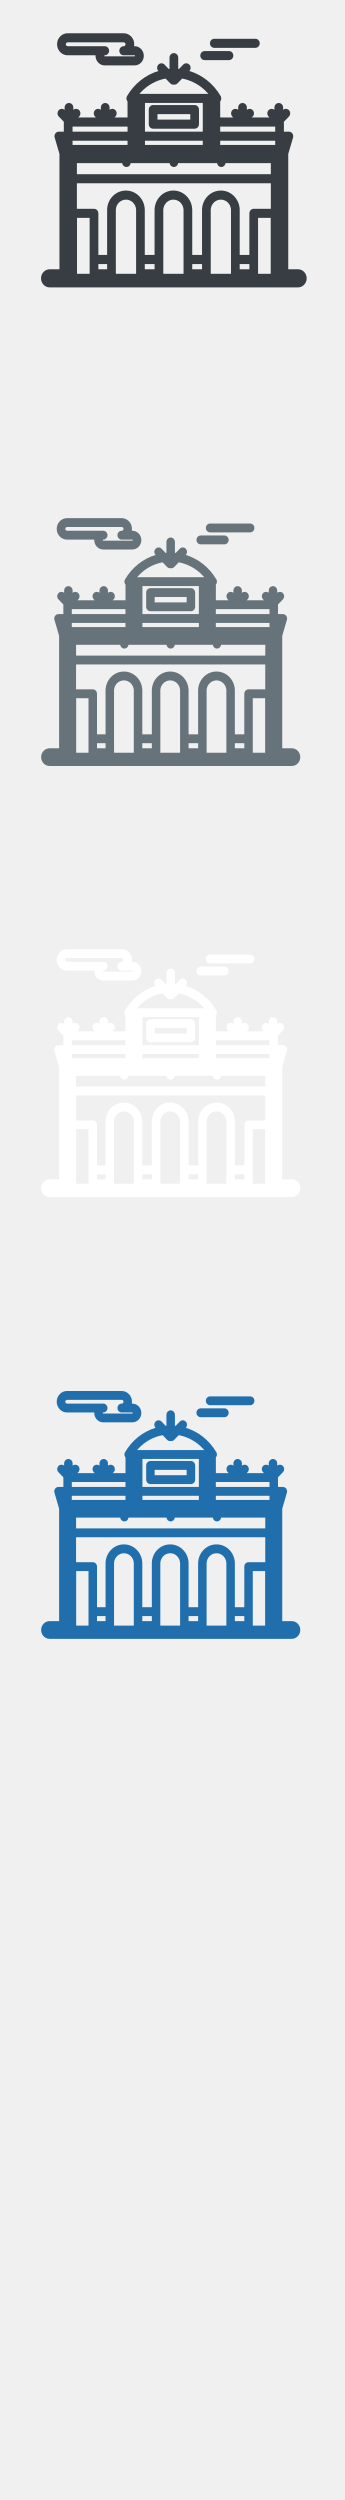
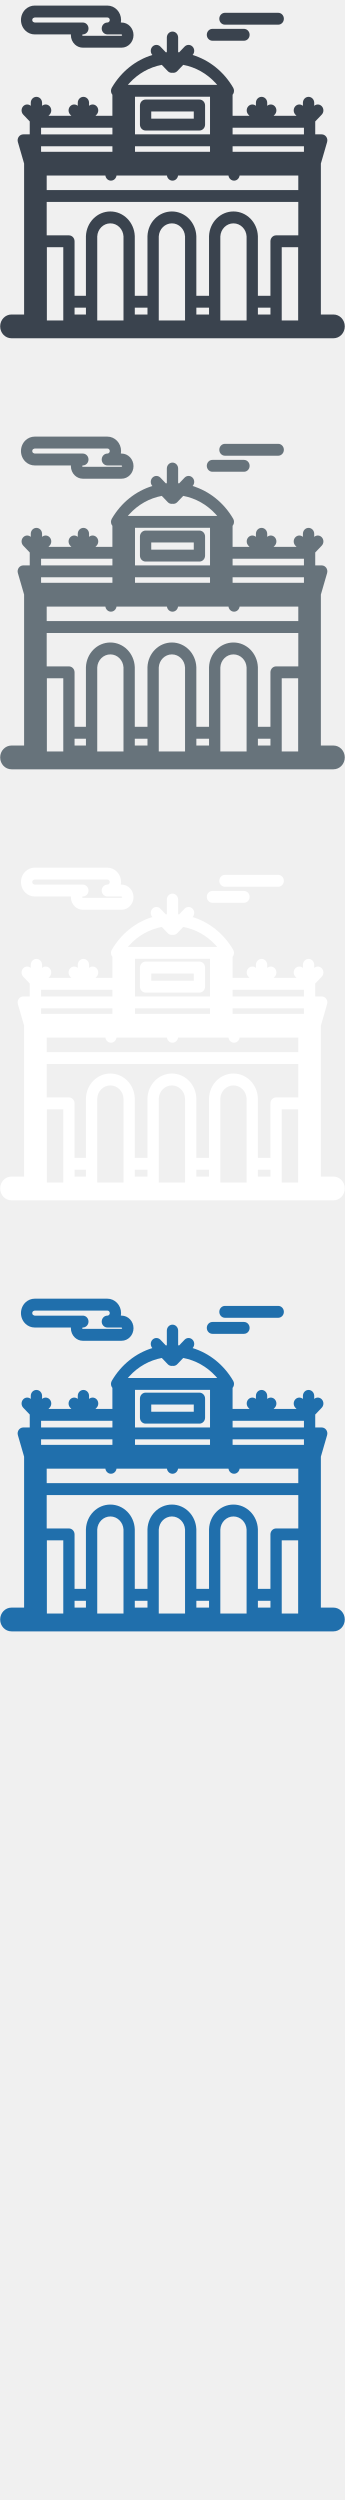
<svg xmlns="http://www.w3.org/2000/svg" width="32" height="232" viewBox="0 0 32 232">
  <g fill="none">
-     <g fill="#373D43">
-       <path d="M27.654 24.988h-.904v-10.701l.445-1.525c.037-.128.014-.266-.062-.374-.076-.107-.196-.171-.324-.171h-.463v-.893l-.002-.02.467-.486c.158-.165.159-.431.001-.596-.148-.154-.381-.162-.539-.028v-.215c0-.233-.181-.421-.404-.421-.223 0-.404.188-.404.421v.215c-.159-.134-.391-.126-.54.028-.157.165-.157.432.001.596l.082.085h-1.641l.083-.085c.158-.165.158-.431 0-.596-.147-.154-.381-.162-.54-.028v-.215c0-.233-.181-.421-.404-.421-.223 0-.404.188-.404.421v.215c-.159-.134-.392-.126-.539.028-.158.165-.158.432.001.596l.082.085h-1.212v-1.495l.051-.073c.071-.133.068-.295-.009-.426-.675-1.146-1.708-1.958-2.902-2.321.154-.165.153-.427-.004-.59-.158-.165-.413-.165-.571-.001l-.385.401-.075-.006v-1.042c0-.233-.181-.422-.404-.422-.223 0-.404.189-.404.422v1.042l-.076.006-.385-.401c-.158-.164-.414-.164-.571.001-.156.163-.157.425-.004.59-1.194.364-2.227 1.176-2.902 2.321-.077.13-.08.293-.009.426l.051.073v1.495h-1.212l.083-.085c.158-.165.158-.431 0-.596-.147-.154-.381-.162-.539-.028v-.215c0-.233-.181-.421-.404-.421-.223 0-.404.188-.404.421v.215c-.159-.134-.392-.126-.54.028-.157.165-.157.432.001.596l.082.085h-1.641l.082-.085c.158-.165.158-.431.001-.596-.148-.154-.381-.162-.54-.028v-.215c0-.233-.181-.421-.404-.421-.223 0-.404.188-.404.421v.215c-.158-.134-.392-.126-.539.028-.158.165-.158.432.001.596l.467.486-.002.02v.893h-.463c-.128 0-.248.064-.325.171-.076.107-.099.245-.062.374l.445 1.524v10.701h-.904c-.446 0-.808.377-.808.843 0 .465.362.842.808.842h23.037c.446 0 .808-.377.808-.842 0-.466-.362-.843-.808-.843zm-20.921-13.242h5.104v.472h-5.104v-.472zm8.636-4.456l.425.442c.079.082.182.123.285.123l.057-.005.056.005c.103 0 .207-.041.285-.123l.426-.442c.885.166 1.69.614 2.313 1.289l.117.13h-6.394l.117-.13c.622-.674 1.427-1.123 2.313-1.289zm5.065 4.456h5.104v.472h-5.104v-.472zm-13.298 3.391h4.198c.028.204.195.361.398.361.134 0 .251-.068.325-.173l.073-.189h3.607c.028.204.194.361.398.361.203 0 .37-.157.398-.361h3.607l.073.189c.074.104.191.172.325.172.204 0 .37-.157.398-.361h4.198v1.028h-17.998v-1.028zm13.298-2.076h5.104v.391h-5.104v-.391zm-6.982 0h5.366v.391h-5.366v-.391zm-6.305 11.927v-4.769h1.173v5.19h-1.173v-.421zm3.603 0v-5.536c.027-.52.438-.926.94-.926.501 0 .912.406.94.926v5.957h-1.879v-.421zm4.403 0v-5.536c.028-.52.439-.926.94-.926.501 0 .912.406.94.926v5.957h-1.88v-.421zm4.403 0v-5.536c.027-.52.439-.926.94-.926.501 0 .912.406.94.926v5.957h-1.88v-.421zm4.393 0v-4.769h1.174v5.19h-1.174v-.421zm1.185-5.611h-1.588c-.223 0-.404.188-.404.421v3.862h-.898v-4.238c-.043-.975-.811-1.739-1.748-1.739-.936 0-1.704.763-1.747 1.739l-.001.019v4.219h-.908v-4.219l-.001-.019c-.043-.975-.811-1.739-1.747-1.739-.937 0-1.704.763-1.748 1.739v4.238h-.908v-4.219l-.001-.019c-.043-.975-.811-1.739-1.747-1.739-.937 0-1.704.763-1.747 1.739v4.238h-.813v-3.862c0-.233-.181-.421-.404-.421h-1.588v-2.369h17.998v2.369zm-6.316-8.053v.893h-5.366v-2.666h5.366v1.773zm-12.086 1.737h5.104v.391h-5.104v-.391zm2.396 11.443h.813v.485h-.813v-.485zm4.309 0h.908v.485h-.908v-.485zm4.403 0h.908v.485h-.908v-.485zm4.403 0h.898v.485h-.898v-.485z" id="Fill-1" />
-       <path d="M14.21 11.945h3.852c.223 0 .404-.189.404-.421v-1.354c0-.233-.181-.421-.404-.421h-3.852c-.223 0-.404.188-.404.421v1.354c0 .232.181.421.404.421zm.404-1.354h3.044v.511h-3.044v-.511z" id="Fill-2" />
-       <path d="M5.626 4.874c.179.166.409.256.647.256h2.595l-.003.049c0 .255.106.499.29.668.157.144.358.223.565.223h2.77c.471 0 .855-.4.855-.891 0-.492-.383-.892-.855-.892h-.05l.016-.179c0-.564-.439-1.022-.979-1.022h-5.204c-.238 0-.467.091-.647.256-.211.194-.332.474-.332.766 0 .293.121.572.332.765zm.534-.899l.113-.045h5.204c.094 0 .171.08.171.179 0 .098-.077.179-.171.179-.223 0-.404.188-.404.421h-.002c0 .233.181.421.404.421h1.015l.047.049-.047.049h-2.77l-.03-.012-.017-.036.017-.037.03-.012h.002c.223 0 .404-.189.404-.421 0-.233-.18-.421-.404-.421h-3.449l-.113-.045-.059-.134.059-.134z" id="Fill-3" />
-       <path d="M18.992 5.579h2.256c.223 0 .404-.188.404-.421 0-.233-.181-.421-.404-.421h-2.256c-.223 0-.404.188-.404.421 0 .233.181.421.404.421" id="Fill-4" />
-       <path d="M19.887 4.441h3.811c.223 0 .404-.189.404-.421 0-.233-.181-.422-.404-.422h-3.811c-.223 0-.404.189-.404.422 0 .232.181.421.404.421" id="Fill-5" />
+     <g>
+       <path d="M30.95 149.186h-1.173v-14.008l.578-1.996c.048-.168.019-.349-.08-.489s-.255-.224-.421-.224h-.601v-1.169l-.002-.027.606-.636c.205-.216.206-.564.001-.781-.191-.201-.494-.212-.699-.036v-.282c0-.304-.235-.551-.525-.551-.289 0-.524.246-.524.551v.282c-.206-.176-.508-.165-.7.036-.204.216-.204.565.001.781l.107.112h-2.129l.107-.112c.204-.216.205-.564.001-.781-.191-.201-.494-.212-.7-.036v-.282c0-.304-.234-.551-.524-.551-.289 0-.524.246-.524.551v.282c-.206-.176-.508-.165-.7.036-.205.216-.204.565.001.781l.107.112h-1.573v-1.956l.066-.096c.093-.174.089-.387-.011-.557-.875-1.5-2.216-2.563-3.764-3.039.199-.216.198-.559-.005-.772-.204-.216-.536-.216-.741-.001l-.5.524-.098-.008v-1.363c0-.305-.235-.552-.524-.552-.29 0-.524.247-.524.552v1.363l-.098.008-.5-.524c-.205-.214-.537-.214-.741.001-.202.213-.203.557-.005.772-1.548.476-2.888 1.539-3.764 3.039-.099.171-.104.383-.011.557l.066.096v1.956h-1.573l.107-.112c.205-.216.205-.564.001-.781-.191-.201-.494-.212-.7-.036v-.282c0-.304-.234-.551-.524-.551-.289 0-.524.246-.524.551v.282c-.206-.176-.508-.165-.7.036-.204.216-.204.565.001.781l.107.112h-2.129l.107-.112c.205-.216.205-.564.001-.781-.191-.201-.494-.212-.7-.036v-.282c0-.304-.234-.551-.524-.551-.29 0-.525.246-.525.551v.282c-.205-.176-.508-.165-.699.036-.205.216-.204.565.001.781l.606.636-.003.027v1.169h-.6c-.166 0-.322.083-.421.224-.099.14-.129.321-.08.489l.578 1.995-.001.011v13.998h-1.172c-.579 0-1.049.494-1.049 1.103s.469 1.102 1.049 1.102h29.883c.579 0 1.048-.493 1.048-1.102 0-.609-.469-1.103-1.048-1.103zm-27.139-17.334h6.621v.618h-6.621v-.618zm11.203-5.833l.552.578c.102.108.236.161.37.161l.074-.007.073.007c.133 0 .268-.053.37-.161l.552-.578c1.148.217 2.192.804 3 1.687l.152.171h-8.294l.152-.171c.807-.883 1.852-1.471 3-1.687zm6.571 5.833h6.621v.618h-6.621v-.618zm-17.25 4.439h5.445c.037.267.253.473.516.473.173 0 .325-.089.421-.226.05-.071.083-.155.095-.247h4.679c.036.267.252.473.517.473.264 0 .48-.206.516-.473h4.679c.012.092.045.176.095.248.096.136.248.225.421.225.264 0 .48-.206.516-.473h5.446v1.346h-23.347v-1.346zm17.25-2.718h6.621v.512h-6.621v-.512zm-9.057 0h6.961v.512h-6.961v-.512zm-8.178 15.613v-6.243h1.522v6.794h-1.522v-.551zm4.673 0v-7.246c.036-.68.569-1.212 1.219-1.212.65 0 1.183.532 1.219 1.212v7.798h-2.438v-.551zm5.711 0v-7.246c.036-.68.569-1.212 1.219-1.212.65 0 1.183.532 1.219 1.212v7.798h-2.438v-.551zm5.712 0v-7.246c.036-.68.57-1.212 1.219-1.212.65 0 1.183.532 1.219 1.212v7.798h-2.438v-.551zm5.699 0v-6.243h1.523v6.794h-1.523v-.551zm1.537-7.345h-2.061c-.29 0-.525.246-.525.551v5.056h-1.164v-5.523l-.001-.025c-.056-1.277-1.052-2.276-2.267-2.276-1.214 0-2.21.999-2.266 2.276l-.001.025v5.523h-1.177v-5.523l-.001-.025c-.056-1.277-1.052-2.276-2.266-2.276-1.215 0-2.21.999-2.267 2.276l-.001.025v5.523h-1.177v-5.523l-.001-.025c-.056-1.277-1.052-2.276-2.266-2.276-1.215 0-2.21.999-2.266 2.276l-.001.025v5.523h-1.055v-5.056c0-.305-.235-.551-.524-.551h-2.061v-3.101h23.347v3.101zm-8.193-10.541v1.169h-6.961v-3.49h6.961v2.321zm-15.678 2.273h6.621v.512h-6.621v-.512zm3.109 14.979h1.055v.634h-1.055v-.634zm5.589 0h1.177v.634h-1.177v-.634zm5.712 0h1.177v.634h-1.177v-.634zm5.712 0h1.165v.634h-1.165v-.634zm-10.422-16.439h4.996c.289 0 .524-.247.524-.551v-1.773c0-.304-.234-.551-.524-.551h-4.996c-.289 0-.524.246-.524.551v1.773c0 .304.234.551.524.551zm.524-1.772h3.948v.669h-3.948v-.669zm-11.659-7.483c.233.217.53.335.839.335h3.367l-.004.064c0 .334.137.653.376.875.203.188.464.292.733.292h3.593c.612 0 1.109-.524 1.109-1.167 0-.644-.497-1.167-1.109-1.167h-.065l.021-.234c0-.738-.57-1.338-1.27-1.338h-6.75c-.308 0-.606.119-.84.335-.273.255-.43.62-.43 1.003 0 .383.157.749.431 1.002zm.693-1.177l.146-.059h6.75c.123 0 .222.105.222.235 0 .129-.099.234-.222.234-.29 0-.525.246-.525.551h-.002c0 .304.235.551.525.551h1.317l.061.064-.061.064h-3.593l-.039-.016-.022-.048.022-.048.039-.016h.002c.29 0 .524-.247.524-.551 0-.305-.234-.551-.524-.551h-4.474l-.146-.059c-.028-.027-.076-.084-.076-.175 0-.092.048-.149.076-.175zm16.646 2.099h2.926c.289 0 .524-.246.524-.551 0-.305-.235-.551-.524-.551h-2.926c-.289 0-.524.246-.524.551 0 .304.234.551.524.551zm1.16-1.489h4.944c.289 0 .524-.247.524-.551 0-.305-.234-.552-.524-.552h-4.944c-.289 0-.524.247-.524.552 0 .304.234.551.524.551z" fill="#206FAC" />
+       <path d="M30.95 109.186h-1.173v-14.008l.578-1.996c.048-.168.019-.349-.08-.489s-.255-.224-.421-.224h-.601v-1.169l-.002-.027.606-.636c.205-.216.206-.564.001-.781-.191-.201-.494-.212-.699-.036v-.282c0-.304-.235-.551-.525-.551-.289 0-.524.246-.524.551v.282c-.206-.176-.508-.165-.7.036-.204.216-.204.565.001.781l.107.112h-2.129l.107-.112c.204-.216.205-.564.001-.781-.191-.201-.494-.212-.7-.036v-.282c0-.304-.234-.551-.524-.551-.289 0-.524.246-.524.551v.282c-.206-.176-.508-.165-.7.036-.205.216-.204.565.001.781l.107.112h-1.573v-1.956l.066-.096c.093-.174.089-.387-.011-.557-.875-1.5-2.216-2.563-3.764-3.039.199-.216.198-.559-.005-.772-.204-.216-.536-.216-.741-.001l-.5.524-.098-.008v-1.363c0-.305-.235-.552-.524-.552-.29 0-.524.247-.524.552v1.363l-.098.008-.5-.524c-.205-.214-.537-.214-.741.001-.202.213-.203.557-.005.772-1.548.476-2.888 1.539-3.764 3.039-.099.171-.104.383-.011.557l.066.096v1.956h-1.573l.107-.112c.205-.216.205-.564.001-.781-.191-.201-.494-.212-.7-.036v-.282c0-.304-.234-.551-.524-.551-.289 0-.524.246-.524.551v.282c-.206-.176-.508-.165-.7.036-.204.216-.204.565.001.781l.107.112h-2.129l.107-.112c.205-.216.205-.564.001-.781-.191-.201-.494-.212-.7-.036v-.282c0-.304-.234-.551-.524-.551-.29 0-.525.246-.525.551v.282c-.205-.176-.508-.165-.699.036-.205.216-.204.565.001.781l.606.636-.003.027v1.169h-.6c-.166 0-.322.083-.421.224-.099.14-.129.321-.08.489l.578 1.995-.001.011v13.998h-1.172c-.579 0-1.049.494-1.049 1.103s.469 1.102 1.049 1.102h29.883c.579 0 1.048-.493 1.048-1.102 0-.609-.469-1.103-1.048-1.103zm-27.139-17.334h6.621v.618h-6.621v-.618zm11.203-5.833l.552.578c.102.108.236.161.37.161l.074-.007.073.007c.133 0 .268-.053.37-.161l.552-.578c1.148.217 2.192.804 3 1.687l.152.171h-8.294l.152-.171c.807-.883 1.852-1.471 3-1.687zm6.571 5.833h6.621v.618h-6.621v-.618zm-17.25 4.439h5.445c.037.267.253.473.516.473.173 0 .325-.089.421-.226.05-.071.083-.155.095-.247h4.679c.036.267.252.473.517.473.264 0 .48-.206.516-.473h4.679c.012.092.045.176.095.248.096.136.248.225.421.225.264 0 .48-.206.516-.473h5.446v1.346h-23.347v-1.346zm17.25-2.718h6.621v.512h-6.621v-.512zm-9.057 0h6.961v.512h-6.961v-.512zm-8.178 15.613v-6.243h1.522v6.794h-1.522v-.551zm4.673 0v-7.246c.036-.68.569-1.212 1.219-1.212.65 0 1.183.532 1.219 1.212v7.798h-2.438v-.551zm5.711 0v-7.246c.036-.68.569-1.212 1.219-1.212.65 0 1.183.532 1.219 1.212v7.798h-2.438v-.551zm5.712 0v-7.246c.036-.68.57-1.212 1.219-1.212.65 0 1.183.532 1.219 1.212v7.798h-2.438v-.551zm5.699 0v-6.243h1.523v6.794h-1.523v-.551zm1.537-7.345h-2.061c-.29 0-.525.246-.525.551v5.056h-1.164v-5.523l-.001-.025c-.056-1.277-1.052-2.276-2.267-2.276-1.214 0-2.21.999-2.266 2.276l-.001.025v5.523h-1.177v-5.523l-.001-.025c-.056-1.277-1.052-2.276-2.266-2.276-1.215 0-2.21.999-2.267 2.276l-.001.025v5.523h-1.177v-5.523l-.001-.025c-.056-1.277-1.052-2.276-2.266-2.276-1.215 0-2.21.999-2.266 2.276l-.001.025v5.523h-1.055v-5.056c0-.305-.235-.551-.524-.551h-2.061v-3.101h23.347v3.101zm-8.193-10.541v1.169h-6.961v-3.49h6.961v2.321zm-15.678 2.273h6.621v.512h-6.621v-.512zm3.109 14.979h1.055v.634h-1.055v-.634zm5.589 0h1.177v.634h-1.177v-.634zm5.712 0h1.177v.634h-1.177v-.634zm5.712 0h1.165v.634h-1.165v-.634zm-10.422-16.439h4.996c.289 0 .524-.247.524-.551v-1.773c0-.304-.234-.551-.524-.551h-4.996c-.289 0-.524.246-.524.551v1.773c0 .304.234.551.524.551zm.524-1.772h3.948v.669h-3.948v-.669zm-11.659-7.483c.233.217.53.335.839.335h3.367l-.004.064c0 .334.137.653.376.875.203.188.464.292.733.292h3.593c.612 0 1.109-.524 1.109-1.167 0-.644-.497-1.167-1.109-1.167h-.065l.021-.234c0-.738-.57-1.338-1.27-1.338h-6.75c-.308 0-.606.119-.84.335-.273.255-.43.62-.43 1.003 0 .383.157.749.431 1.002zm.693-1.177l.146-.059h6.75c.123 0 .222.105.222.235 0 .129-.099.234-.222.234-.29 0-.525.246-.525.551h-.002c0 .304.235.551.525.551h1.317l.061.064-.061.064h-3.593l-.039-.016-.022-.048.022-.048.039-.016h.002c.29 0 .524-.247.524-.551 0-.305-.234-.551-.524-.551h-4.474l-.146-.059c-.028-.027-.076-.084-.076-.175 0-.092.048-.149.076-.175zm16.646 2.099h2.926c.289 0 .524-.246.524-.551 0-.305-.235-.551-.524-.551h-2.926c-.289 0-.524.246-.524.551 0 .304.234.551.524.551zm1.16-1.489h4.944c.289 0 .524-.247.524-.551 0-.305-.234-.552-.524-.552h-4.944c-.289 0-.524.247-.524.552 0 .304.234.551.524.551z" fill="#fff" />
+       <path d="M30.95 69.186h-1.173v-14.008l.578-1.996c.048-.168.019-.349-.08-.489s-.255-.224-.421-.224h-.601v-1.169l-.002-.027.606-.636c.205-.216.206-.564.001-.781-.191-.201-.494-.212-.699-.036v-.282c0-.304-.235-.551-.525-.551-.289 0-.524.246-.524.551v.282c-.206-.176-.508-.165-.7.036-.204.216-.204.565.001.781l.107.112h-2.129l.107-.112c.204-.216.205-.564.001-.781-.191-.201-.494-.212-.7-.036v-.282c0-.304-.234-.551-.524-.551-.289 0-.524.246-.524.551v.282c-.206-.176-.508-.165-.7.036-.205.216-.204.565.001.781l.107.112h-1.573v-1.956l.066-.096c.093-.174.089-.387-.011-.557-.875-1.5-2.216-2.563-3.764-3.039.199-.216.198-.559-.005-.772-.204-.216-.536-.216-.741-.001l-.5.524-.098-.008v-1.363c0-.305-.235-.552-.524-.552-.29 0-.524.247-.524.552v1.363l-.098.008-.5-.524c-.205-.214-.537-.214-.741.001-.202.213-.203.557-.005.772-1.548.476-2.888 1.539-3.764 3.039-.099.171-.104.383-.011.557l.066.096v1.956h-1.573l.107-.112c.205-.216.205-.564.001-.781-.191-.201-.494-.212-.7-.036v-.282c0-.304-.234-.551-.524-.551-.289 0-.524.246-.524.551v.282c-.206-.176-.508-.165-.7.036-.204.216-.204.565.001.781l.107.112h-2.129l.107-.112c.205-.216.205-.564.001-.781-.191-.201-.494-.212-.7-.036v-.282c0-.304-.234-.551-.524-.551-.29 0-.525.246-.525.551v.282c-.205-.176-.508-.165-.699.036-.205.216-.204.565.001.781l.606.636-.003.027v1.169h-.6c-.166 0-.322.083-.421.224-.099.14-.129.321-.08.489l.578 1.995-.001.011v13.998h-1.172c-.579 0-1.049.494-1.049 1.103s.469 1.102 1.049 1.102h29.883c.579 0 1.048-.493 1.048-1.102 0-.609-.469-1.103-1.048-1.103zm-27.139-17.334h6.621v.618h-6.621v-.618zm11.203-5.833l.552.578c.102.108.236.161.37.161l.074-.007.073.007c.133 0 .268-.053.37-.161l.552-.578c1.148.217 2.192.804 3 1.687l.152.171h-8.294l.152-.171c.807-.883 1.852-1.471 3-1.687zm6.571 5.833h6.621v.618h-6.621v-.618zm-17.25 4.439h5.445c.037.267.253.473.516.473.173 0 .325-.089.421-.226.05-.071.083-.155.095-.247h4.679c.036.267.252.473.517.473.264 0 .48-.206.516-.473h4.679c.012.092.045.176.095.248.096.136.248.225.421.225.264 0 .48-.206.516-.473h5.446v1.346h-23.347v-1.346zm17.25-2.718h6.621v.512h-6.621v-.512zm-9.057 0h6.961v.512h-6.961v-.512zm-8.178 15.613v-6.243h1.522v6.794h-1.522v-.551zm4.673 0v-7.246c.036-.68.569-1.212 1.219-1.212.65 0 1.183.532 1.219 1.212v7.798h-2.438v-.551zm5.711 0v-7.246c.036-.68.569-1.212 1.219-1.212.65 0 1.183.532 1.219 1.212v7.798h-2.438v-.551zm5.712 0v-7.246c.036-.68.57-1.212 1.219-1.212.65 0 1.183.532 1.219 1.212v7.798h-2.438v-.551zm5.699 0v-6.243h1.523v6.794h-1.523v-.551zm1.537-7.345h-2.061c-.29 0-.525.246-.525.551v5.056h-1.164v-5.523l-.001-.025c-.056-1.277-1.052-2.276-2.267-2.276-1.214 0-2.21.999-2.266 2.276l-.001.025v5.523h-1.177v-5.523l-.001-.025c-.056-1.277-1.052-2.276-2.266-2.276-1.215 0-2.21.999-2.267 2.276l-.001.025v5.523h-1.177v-5.523l-.001-.025c-.056-1.277-1.052-2.276-2.266-2.276-1.215 0-2.21.999-2.266 2.276l-.001.025v5.523h-1.055v-5.056c0-.305-.235-.551-.524-.551h-2.061v-3.101h23.347v3.101zm-8.193-10.541v1.169h-6.961v-3.49h6.961v2.321zm-15.678 2.273h6.621v.512h-6.621v-.512zm3.109 14.979h1.055v.634h-1.055v-.634zm5.589 0h1.177v.634h-1.177v-.634zm5.712 0h1.177v.634h-1.177v-.634zm5.712 0h1.165v.634h-1.165v-.634zm-10.422-16.439h4.996c.289 0 .524-.247.524-.551v-1.773c0-.304-.234-.551-.524-.551h-4.996c-.289 0-.524.246-.524.551v1.773c0 .304.234.551.524.551zm.524-1.772h3.948v.669h-3.948v-.669zm-11.659-7.483c.233.217.53.335.839.335h3.367l-.004.064c0 .334.137.653.376.875.203.188.464.292.733.292h3.593c.612 0 1.109-.524 1.109-1.167 0-.644-.497-1.167-1.109-1.167h-.065l.021-.234c0-.738-.57-1.338-1.27-1.338h-6.75c-.308 0-.606.119-.84.335-.273.255-.43.62-.43 1.003 0 .383.157.749.431 1.002zm.693-1.177l.146-.059h6.75c.123 0 .222.105.222.235 0 .129-.099.234-.222.234-.29 0-.525.246-.525.551h-.002c0 .304.235.551.525.551h1.317l.061.064-.061.064h-3.593l-.039-.016-.022-.048.022-.048.039-.016h.002c.29 0 .524-.247.524-.551 0-.305-.234-.551-.524-.551h-4.474l-.146-.059c-.028-.027-.076-.084-.076-.175 0-.092.048-.149.076-.175zm16.646 2.099h2.926c.289 0 .524-.246.524-.551 0-.305-.235-.551-.524-.551h-2.926c-.289 0-.524.246-.524.551 0 .304.234.551.524.551zm1.16-1.489h4.944c.289 0 .524-.247.524-.551 0-.305-.234-.552-.524-.552h-4.944c-.289 0-.524.247-.524.552 0 .304.234.551.524.551z" fill="#67737B" />
+       <path d="M30.95 29.186h-1.173v-14.008l.578-1.996c.048-.168.019-.349-.08-.489s-.255-.224-.421-.224h-.601v-1.169l-.002-.027.606-.636c.205-.216.206-.564.001-.781-.191-.201-.494-.212-.699-.036v-.282c0-.304-.235-.551-.525-.551-.289 0-.524.246-.524.551v.282c-.206-.176-.508-.165-.7.036-.204.216-.204.565.001.781l.107.112h-2.129l.107-.112c.204-.216.205-.564.001-.781-.191-.201-.494-.212-.7-.036v-.282c0-.304-.234-.551-.524-.551-.289 0-.524.246-.524.551v.282c-.206-.176-.508-.165-.7.036-.205.216-.204.565.001.781l.107.112h-1.573v-1.956l.066-.096c.093-.174.089-.387-.011-.557-.875-1.5-2.216-2.563-3.764-3.039.199-.216.198-.559-.005-.772-.204-.216-.536-.216-.741-.001l-.5.524-.098-.008v-1.363c0-.305-.235-.552-.524-.552-.29 0-.524.247-.524.552v1.363l-.098.008-.5-.524c-.205-.214-.537-.214-.741.001-.202.213-.203.557-.005.772-1.548.476-2.888 1.539-3.764 3.039-.099.171-.104.383-.011.557l.066.096v1.956h-1.573l.107-.112c.205-.216.205-.564.001-.781-.191-.201-.494-.212-.7-.036v-.282c0-.304-.234-.551-.524-.551-.289 0-.524.246-.524.551v.282c-.206-.176-.508-.165-.7.036-.204.216-.204.565.001.781l.107.112h-2.129l.107-.112c.205-.216.205-.564.001-.781-.191-.201-.494-.212-.7-.036v-.282c0-.304-.234-.551-.524-.551-.29 0-.525.246-.525.551v.282c-.205-.176-.508-.165-.699.036-.205.216-.204.565.001.781l.606.636-.003.027v1.169h-.6c-.166 0-.322.083-.421.224-.099.14-.129.321-.08.489l.578 1.995-.001.011v13.998h-1.172c-.579 0-1.049.494-1.049 1.103s.469 1.102 1.049 1.102h29.883c.579 0 1.048-.493 1.048-1.102 0-.609-.469-1.103-1.048-1.103zm-27.139-17.334h6.621v.618h-6.621v-.618zm11.203-5.833l.552.578c.102.108.236.161.37.161l.074-.007.073.007c.133 0 .268-.053.37-.161l.552-.578c1.148.217 2.192.804 3 1.687l.152.171h-8.294l.152-.171c.807-.883 1.852-1.471 3-1.687zm6.571 5.833h6.621v.618h-6.621v-.618zm-17.25 4.439h5.445c.037.267.253.473.516.473.173 0 .325-.089.421-.226.05-.071.083-.155.095-.247h4.679c.036.267.252.473.517.473.264 0 .48-.206.516-.473h4.679c.012.092.045.176.095.248.096.136.248.225.421.225.264 0 .48-.206.516-.473h5.446v1.346h-23.347v-1.346zm17.25-2.718h6.621v.512h-6.621v-.512zm-9.057 0h6.961v.512h-6.961v-.512zm-8.178 15.613v-6.243h1.522v6.794h-1.522v-.551zm4.673 0v-7.246c.036-.68.569-1.212 1.219-1.212.65 0 1.183.532 1.219 1.212v7.798h-2.438v-.551zm5.711 0v-7.246c.036-.68.569-1.212 1.219-1.212.65 0 1.183.532 1.219 1.212v7.798h-2.438v-.551zm5.712 0v-7.246c.036-.68.57-1.212 1.219-1.212.65 0 1.183.532 1.219 1.212v7.798h-2.438v-.551zm5.699 0v-6.243h1.523v6.794h-1.523v-.551zm1.537-7.345h-2.061c-.29 0-.525.246-.525.551v5.056h-1.164v-5.523l-.001-.025c-.056-1.277-1.052-2.276-2.267-2.276-1.214 0-2.21.999-2.266 2.276l-.001.025v5.523h-1.177v-5.523l-.001-.025c-.056-1.277-1.052-2.276-2.266-2.276-1.215 0-2.21.999-2.267 2.276l-.001.025v5.523h-1.177v-5.523l-.001-.025c-.056-1.277-1.052-2.276-2.266-2.276-1.215 0-2.21.999-2.266 2.276l-.001.025v5.523h-1.055v-5.056c0-.305-.235-.551-.524-.551h-2.061v-3.101h23.347v3.101zm-8.193-10.541v1.169h-6.961v-3.49h6.961v2.321zm-15.678 2.273h6.621v.512h-6.621v-.512zm3.109 14.979h1.055v.634h-1.055v-.634zm5.589 0h1.177v.634h-1.177v-.634zm5.712 0h1.177v.634h-1.177v-.634zm5.712 0h1.165v.634h-1.165v-.634zm-10.422-16.439h4.996c.289 0 .524-.247.524-.551v-1.773c0-.304-.234-.551-.524-.551h-4.996c-.289 0-.524.246-.524.551v1.773c0 .304.234.551.524.551zm.524-1.772h3.948v.669h-3.948v-.669zm-11.659-7.483c.233.217.53.335.839.335h3.367l-.004.064c0 .334.137.653.376.875.203.188.464.292.733.292h3.593c.612 0 1.109-.524 1.109-1.167 0-.644-.497-1.167-1.109-1.167h-.065l.021-.234c0-.738-.57-1.338-1.27-1.338h-6.75c-.308 0-.606.119-.84.335-.273.255-.43.62-.43 1.003 0 .383.157.749.431 1.002zm.693-1.177l.146-.059h6.75c.123 0 .222.105.222.235 0 .129-.099.234-.222.234-.29 0-.525.246-.525.551h-.002c0 .304.235.551.525.551h1.317l.061.064-.061.064h-3.593l-.039-.016-.022-.048.022-.048.039-.016h.002c.29 0 .524-.247.524-.551 0-.305-.234-.551-.524-.551h-4.474l-.146-.059c-.028-.027-.076-.084-.076-.175 0-.092.048-.149.076-.175zm16.646 2.099h2.926c.289 0 .524-.246.524-.551 0-.305-.235-.551-.524-.551h-2.926c-.289 0-.524.246-.524.551 0 .304.234.551.524.551zm1.16-1.489h4.944c.289 0 .524-.247.524-.551 0-.305-.234-.552-.524-.552h-4.944c-.289 0-.524.247-.524.552 0 .304.234.551.524.551z" fill="#3A434E" />
    </g>
-     <g fill="#fff">
-       <path d="M27.074 109.441h-.882v-10.435l.434-1.487c.036-.125.014-.26-.06-.364-.074-.105-.192-.167-.316-.167h-.452v-.871l-.002-.02.456-.474c.154-.161.155-.42.001-.581-.144-.15-.371-.158-.526-.027v-.21c0-.227-.177-.41-.394-.41-.218 0-.394.184-.394.41v.21c-.155-.131-.382-.123-.526.027-.153.161-.153.421.001.581l.08.083h-1.601l.081-.083c.154-.161.154-.42 0-.581-.144-.15-.371-.158-.526-.027v-.21c0-.227-.176-.41-.394-.41-.218 0-.394.184-.394.41v.21c-.155-.131-.382-.123-.526.027-.154.161-.154.421.001.581l.08.083h-1.183v-1.457l.05-.071c.07-.13.067-.288-.009-.415-.658-1.117-1.666-1.909-2.83-2.264.15-.161.149-.416-.003-.575-.154-.161-.403-.161-.557-.001l-.376.391-.074-.006v-1.016c0-.227-.177-.411-.394-.411-.218 0-.394.184-.394.411v1.016l-.074.006-.376-.391c-.154-.16-.404-.16-.557.001-.152.159-.153.415-.003.575-1.164.355-2.172 1.146-2.83 2.264-.075.127-.078.285-.009.415l.05.071v1.457h-1.183l.081-.083c.154-.161.154-.42 0-.581-.144-.15-.371-.158-.526-.027v-.21c0-.227-.176-.41-.394-.41-.218 0-.394.184-.394.41v.21c-.155-.131-.382-.123-.526.027-.153.161-.153.421.001.581l.08.083h-1.601l.08-.083c.154-.161.154-.42.001-.581-.144-.15-.371-.158-.526-.027v-.21c0-.227-.176-.41-.394-.41-.218 0-.394.184-.394.41v.21c-.154-.131-.382-.123-.526.027-.154.161-.154.421.001.581l.456.474-.002.02v.871h-.451c-.125 0-.242.062-.317.167-.074.105-.097.239-.06.364l.434 1.487v10.435h-.881c-.435 0-.789.368-.789.822 0 .454.353.821.789.821h22.472c.435 0 .788-.368.788-.821 0-.454-.353-.822-.788-.822zm-20.409-12.913h4.979v.46h-4.979v-.46zm8.424-4.345l.415.431c.077.08.178.12.278.12l.055-.005.055.005c.1 0 .202-.04.278-.12l.415-.431c.864.161 1.649.599 2.256 1.257l.114.127h-6.237l.115-.127c.607-.658 1.392-1.096 2.256-1.257zm4.941 4.345h4.979v.46h-4.979v-.46zm-12.972 3.307h4.095c.027.199.19.352.388.352.13 0 .245-.067.317-.168l.072-.184h3.519c.027.199.19.352.389.352.198 0 .361-.153.388-.352h3.519l.072.184c.072.101.186.168.317.168.199 0 .361-.153.388-.352h4.095v1.003h-17.557v-1.003zm12.972-2.024h4.979v.381h-4.979v-.381zm-6.811 0h5.234v.381h-5.234v-.381zm-6.15 11.631v-4.65h1.145v5.061h-1.145v-.411zm3.514 0v-5.398c.027-.507.428-.903.917-.903.489 0 .89.396.917.903v5.809h-1.833v-.411zm4.295 0v-5.398c.027-.507.428-.903.917-.903.489 0 .89.396.917.903v5.809h-1.834v-.411zm4.295 0v-5.398c.027-.507.429-.903.917-.903.489 0 .89.396.917.903v5.809h-1.834v-.411zm4.286 0v-4.65h1.145v5.061h-1.145v-.411zm1.156-5.472h-1.55c-.218 0-.394.184-.394.411v3.766h-.876v-4.133c-.042-.951-.791-1.696-1.705-1.696-.913 0-1.662.744-1.704 1.696l-.001.019v4.114h-.885v-4.114l-.001-.019c-.042-.951-.791-1.696-1.704-1.696-.914 0-1.662.744-1.705 1.696v4.133h-.885v-4.114l-.001-.019c-.042-.951-.791-1.696-1.704-1.696-.914 0-1.662.744-1.704 1.696v4.133h-.794v-3.766c0-.227-.177-.411-.394-.411h-1.55v-2.31h17.557v2.31zm-6.161-7.853v.871h-5.235v-2.6h5.235v1.729zm-11.79 1.694h4.979v.381h-4.979v-.381zm2.338 11.158h.794v.473h-.794v-.473zm4.203 0h.885v.473h-.885v-.473zm4.295 0h.885v.473h-.885v-.473zm4.295 0h.876v.473h-.876v-.473z" />
-       <path d="M13.959 96.722h3.757c.218 0 .394-.184.394-.41v-1.321c0-.227-.176-.41-.394-.41h-3.757c-.218 0-.394.184-.394.41v1.321c0 .226.176.41.394.41zm.394-1.32h2.969v.499h-2.969v-.499z" />
-       <path d="M5.586 89.827c.175.161.399.25.631.25h2.532l-.003.048c0 .249.103.486.283.652.153.14.349.217.551.217h2.702c.46 0 .834-.39.834-.869 0-.48-.374-.87-.834-.87h-.049l.015-.174c0-.55-.429-.997-.955-.997h-5.076c-.232 0-.456.089-.631.249-.206.19-.324.462-.324.747s.118.558.324.746zm.521-.877l.11-.044h5.076c.092 0 .167.078.167.175 0 .096-.075.174-.167.174-.218 0-.394.184-.394.411h-.002c0 .227.177.411.394.411h.99l.046.048-.046.048h-2.702l-.029-.012-.016-.036.016-.036.029-.012h.002c.218 0 .394-.184.394-.411 0-.227-.176-.411-.394-.411h-3.364l-.11-.044-.057-.13.057-.131z" />
-       <path d="M18.625 90.515h2.201c.218 0 .394-.184.394-.41 0-.227-.177-.411-.394-.411h-2.201c-.218 0-.394.184-.394.411 0 .227.176.41.394.41" />
-       <path d="M19.497 89.405h3.718c.218 0 .394-.184.394-.41 0-.227-.176-.411-.394-.411h-3.718c-.218 0-.394.184-.394.411 0 .226.176.41.394.41" />
-     </g>
-     <g fill="#67737B">
-       <path d="M27.074 69.441h-.882v-10.435l.434-1.487c.036-.125.014-.26-.06-.364-.074-.105-.192-.167-.316-.167h-.452v-.871l-.002-.02.456-.474c.154-.161.155-.42.001-.581-.144-.15-.371-.158-.526-.027v-.21c0-.227-.177-.41-.394-.41-.218 0-.394.184-.394.41v.21c-.155-.131-.382-.123-.526.027-.153.161-.153.421.001.581l.08.083h-1.601l.081-.083c.154-.161.154-.42 0-.581-.144-.15-.371-.158-.526-.027v-.21c0-.227-.176-.41-.394-.41-.218 0-.394.184-.394.41v.21c-.155-.131-.382-.123-.526.027-.154.161-.154.421.001.581l.08.083h-1.183v-1.457l.05-.071c.07-.13.067-.288-.009-.415-.658-1.117-1.666-1.909-2.83-2.264.15-.161.149-.416-.003-.575-.154-.161-.403-.161-.557-.001l-.376.391-.074-.006v-1.016c0-.227-.177-.411-.394-.411-.218 0-.394.184-.394.411v1.016l-.074.006-.376-.391c-.154-.16-.404-.16-.557.001-.152.159-.153.415-.003.575-1.164.355-2.172 1.146-2.83 2.264-.075.127-.078.285-.009.415l.05.071v1.457h-1.183l.081-.083c.154-.161.154-.42 0-.581-.144-.15-.371-.158-.526-.027v-.21c0-.227-.176-.41-.394-.41-.218 0-.394.184-.394.41v.21c-.155-.131-.382-.123-.526.027-.153.161-.153.421.001.581l.08.083h-1.601l.08-.083c.154-.161.154-.42.001-.581-.144-.15-.371-.158-.526-.027v-.21c0-.227-.176-.41-.394-.41-.218 0-.394.184-.394.41v.21c-.154-.131-.382-.123-.526.027-.154.161-.154.421.001.581l.456.474-.002.02v.871h-.451c-.125 0-.242.062-.317.167-.074.105-.097.239-.06.364l.434 1.487v10.435h-.881c-.435 0-.789.368-.789.822 0 .454.353.821.789.821h22.472c.435 0 .788-.368.788-.821 0-.454-.353-.822-.788-.822zm-20.409-12.913h4.979v.46h-4.979v-.46zm8.424-4.345l.415.431c.077.08.178.12.278.12l.055-.005.055.005c.1 0 .202-.04.278-.12l.415-.431c.864.161 1.649.599 2.256 1.257l.114.127h-6.237l.115-.127c.607-.658 1.392-1.096 2.256-1.257zm4.941 4.345h4.979v.46h-4.979v-.46zm-12.972 3.307h4.095c.027.199.19.352.388.352.13 0 .245-.067.317-.168l.072-.184h3.519c.027.199.19.352.389.352.198 0 .361-.153.388-.352h3.519l.072.184c.072.101.186.168.317.168.199 0 .361-.153.388-.352h4.095v1.003h-17.557v-1.003zm12.972-2.024h4.979v.381h-4.979v-.381zm-6.811 0h5.234v.381h-5.234v-.381zm-6.15 11.631v-4.65h1.145v5.061h-1.145v-.411zm3.514 0v-5.398c.027-.507.428-.903.917-.903.489 0 .89.396.917.903v5.809h-1.833v-.411zm4.295 0v-5.398c.027-.507.428-.903.917-.903.489 0 .89.396.917.903v5.809h-1.834v-.411zm4.295 0v-5.398c.027-.507.429-.903.917-.903.489 0 .89.396.917.903v5.809h-1.834v-.411zm4.286 0v-4.65h1.145v5.061h-1.145v-.411zm1.156-5.472h-1.55c-.218 0-.394.184-.394.411v3.766h-.876v-4.133c-.042-.951-.791-1.696-1.705-1.696-.913 0-1.662.744-1.704 1.696l-.001.019v4.114h-.885v-4.114l-.001-.019c-.042-.951-.791-1.696-1.704-1.696-.914 0-1.662.744-1.705 1.696v4.133h-.885v-4.114l-.001-.019c-.042-.951-.791-1.696-1.704-1.696-.914 0-1.662.744-1.704 1.696v4.133h-.794v-3.766c0-.227-.177-.411-.394-.411h-1.55v-2.31h17.557v2.31zm-6.161-7.853v.871h-5.235v-2.6h5.235v1.729zm-11.79 1.694h4.979v.381h-4.979v-.381zm2.338 11.158h.794v.473h-.794v-.473zm4.203 0h.885v.473h-.885v-.473zm4.295 0h.885v.473h-.885v-.473zm4.295 0h.876v.473h-.876v-.473zM13.959 56.722h3.757c.218 0 .394-.184.394-.41v-1.321c0-.227-.176-.41-.394-.41h-3.757c-.218 0-.394.184-.394.41v1.321c0 .226.176.41.394.41zm.394-1.32h2.969v.499h-2.969v-.499zM5.586 49.827c.175.161.399.25.631.25h2.532l-.003.048c0 .249.103.486.283.652.153.14.349.217.551.217h2.702c.46 0 .834-.39.834-.869 0-.48-.374-.87-.834-.87h-.049l.015-.174c0-.55-.429-.997-.955-.997h-5.076c-.232 0-.456.089-.631.249-.206.19-.324.462-.324.747s.118.558.324.746zm.521-.877l.11-.044h5.076c.092 0 .167.078.167.175 0 .096-.075.174-.167.174-.218 0-.394.184-.394.411h-.002c0 .227.177.411.394.411h.99l.046.048-.046.048h-2.702l-.029-.012-.016-.036.016-.036.029-.012h.002c.218 0 .394-.184.394-.411 0-.227-.176-.411-.394-.411h-3.364l-.11-.044-.057-.13.057-.131zM18.625 50.515h2.201c.218 0 .394-.184.394-.41 0-.227-.177-.411-.394-.411h-2.201c-.218 0-.394.184-.394.411 0 .227.176.41.394.41M19.497 49.405h3.718c.218 0 .394-.184.394-.41 0-.227-.176-.411-.394-.411h-3.718c-.218 0-.394.184-.394.411 0 .226.176.41.394.41" />
-     </g>
-     <path d="M27.074 150.441h-.882v-10.435l.434-1.487c.036-.125.014-.26-.06-.364-.074-.105-.192-.167-.316-.167h-.452v-.871l-.002-.02.456-.474c.154-.161.155-.42.001-.581-.144-.15-.371-.158-.526-.027v-.21c0-.227-.177-.41-.394-.41-.218 0-.394.184-.394.41v.21c-.155-.131-.382-.123-.526.027-.153.161-.153.421.001.581l.08.083h-1.601l.081-.083c.154-.161.154-.42 0-.581-.144-.15-.371-.158-.526-.027v-.21c0-.227-.176-.41-.394-.41-.218 0-.394.184-.394.41v.21c-.155-.131-.382-.123-.526.027-.154.161-.154.421.001.581l.08.083h-1.183v-1.457l.05-.071c.07-.13.067-.288-.009-.415-.658-1.117-1.666-1.909-2.83-2.264.15-.161.149-.416-.003-.575-.154-.161-.403-.161-.557-.001l-.376.391-.074-.006v-1.016c0-.227-.177-.411-.394-.411-.218 0-.394.184-.394.411v1.016l-.074.006-.376-.391c-.154-.16-.404-.16-.557.001-.152.159-.153.415-.003.575-1.164.355-2.172 1.146-2.83 2.264-.075.127-.078.285-.009.415l.05.071v1.457h-1.183l.081-.083c.154-.161.154-.42 0-.581-.144-.15-.371-.158-.526-.027v-.21c0-.227-.176-.41-.394-.41-.218 0-.394.184-.394.41v.21c-.155-.131-.382-.123-.526.027-.153.161-.153.421.001.581l.08.083h-1.601l.08-.083c.154-.161.154-.42.001-.581-.144-.15-.371-.158-.526-.027v-.21c0-.227-.176-.41-.394-.41-.218 0-.394.184-.394.41v.21c-.154-.131-.382-.123-.526.027-.154.161-.154.421.001.581l.456.474-.002.02v.871h-.451c-.125 0-.242.062-.317.167-.074.105-.097.239-.06.364l.434 1.487v10.435h-.881c-.435 0-.789.368-.789.822 0 .454.353.821.789.821h22.472c.435 0 .788-.368.788-.821 0-.454-.353-.822-.788-.822zm-20.409-12.913h4.979v.46h-4.979v-.46zm8.424-4.345l.415.431c.077.08.178.12.278.12l.055-.005.055.005c.1 0 .202-.04.278-.12l.415-.431c.864.161 1.649.599 2.256 1.257l.114.127h-6.237l.115-.127c.607-.658 1.392-1.096 2.256-1.257zm4.941 4.345h4.979v.46h-4.979v-.46zm-12.972 3.307h4.095c.027.199.19.352.388.352.13 0 .245-.067.317-.168l.072-.184h3.519c.027.199.19.352.389.352.198 0 .361-.153.388-.352h3.519l.072.184c.072.101.186.168.317.168.199 0 .361-.153.388-.352h4.095v1.003h-17.557v-1.003zm12.972-2.024h4.979v.381h-4.979v-.381zm-6.811 0h5.234v.381h-5.234v-.381zm-6.15 11.631v-4.65h1.145v5.061h-1.145v-.411zm3.514 0v-5.398c.027-.507.428-.903.917-.903.489 0 .89.396.917.903v5.809h-1.833v-.411zm4.295 0v-5.398c.027-.507.428-.903.917-.903.489 0 .89.396.917.903v5.809h-1.834v-.411zm4.295 0v-5.398c.027-.507.429-.903.917-.903.489 0 .89.396.917.903v5.809h-1.834v-.411zm4.286 0v-4.65h1.145v5.061h-1.145v-.411zm1.156-5.472h-1.55c-.218 0-.394.184-.394.411v3.766h-.876v-4.133c-.042-.951-.791-1.696-1.705-1.696-.913 0-1.662.744-1.704 1.696l-.001.019v4.114h-.885v-4.114l-.001-.019c-.042-.951-.791-1.696-1.704-1.696-.914 0-1.662.744-1.705 1.696v4.133h-.885v-4.114l-.001-.019c-.042-.951-.791-1.696-1.704-1.696-.914 0-1.662.744-1.704 1.696v4.133h-.794v-3.766c0-.227-.177-.411-.394-.411h-1.55v-2.31h17.557v2.31zm-6.161-7.853v.871h-5.235v-2.6h5.235v1.729zm-11.79 1.694h4.979v.381h-4.979v-.381zm2.338 11.158h.794v.473h-.794v-.473zm4.203 0h.885v.473h-.885v-.473zm4.295 0h.885v.473h-.885v-.473zm4.295 0h.876v.473h-.876v-.473zm-7.836-12.247h3.757c.218 0 .394-.184.394-.41v-1.321c0-.227-.176-.41-.394-.41h-3.757c-.218 0-.394.184-.394.41v1.321c0 .226.176.41.394.41zm.394-1.32h2.969v.499h-2.969v-.499zm-8.767-5.575c.175.161.399.25.631.25h2.532l-.003.048c0 .249.103.486.283.652.153.14.349.217.551.217h2.702c.46 0 .834-.39.834-.869 0-.48-.374-.87-.834-.87h-.049l.015-.174c0-.55-.429-.997-.955-.997h-5.076c-.232 0-.456.089-.631.249-.206.19-.324.462-.324.747s.118.558.324.746zm.521-.877l.11-.044h5.076c.092 0 .167.078.167.175 0 .096-.075.174-.167.174-.218 0-.394.184-.394.411h-.002c0 .227.177.411.394.411h.99l.046.048-.046.048h-2.702l-.029-.012-.016-.036.016-.036.029-.012h.002c.218 0 .394-.184.394-.411 0-.227-.176-.411-.394-.411h-3.364l-.11-.044-.057-.13.057-.131zm12.518 1.565h2.201c.218 0 .394-.184.394-.41 0-.227-.177-.411-.394-.411h-2.201c-.218 0-.394.184-.394.411 0 .227.176.41.394.41m.872-1.11h3.718c.218 0 .394-.184.394-.41 0-.227-.176-.411-.394-.411h-3.718c-.218 0-.394.184-.394.411 0 .226.176.41.394.41" fill="#206FAC" />
  </g>
</svg>
